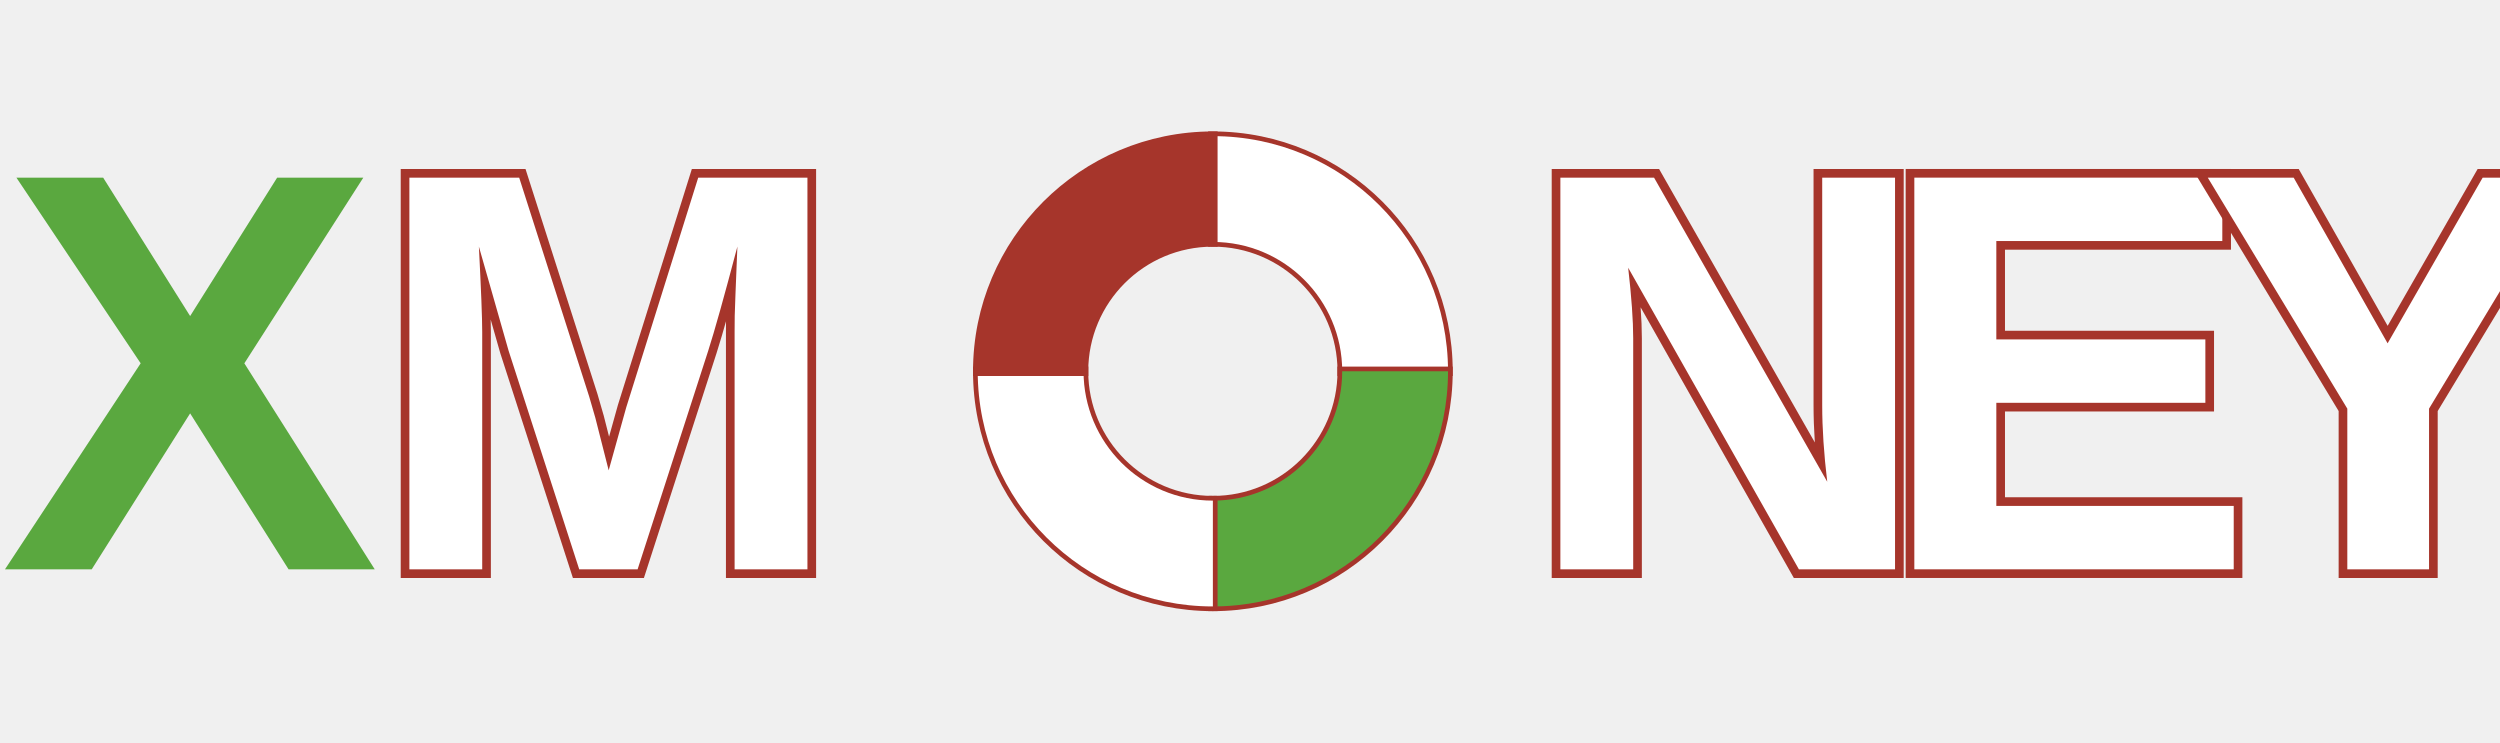
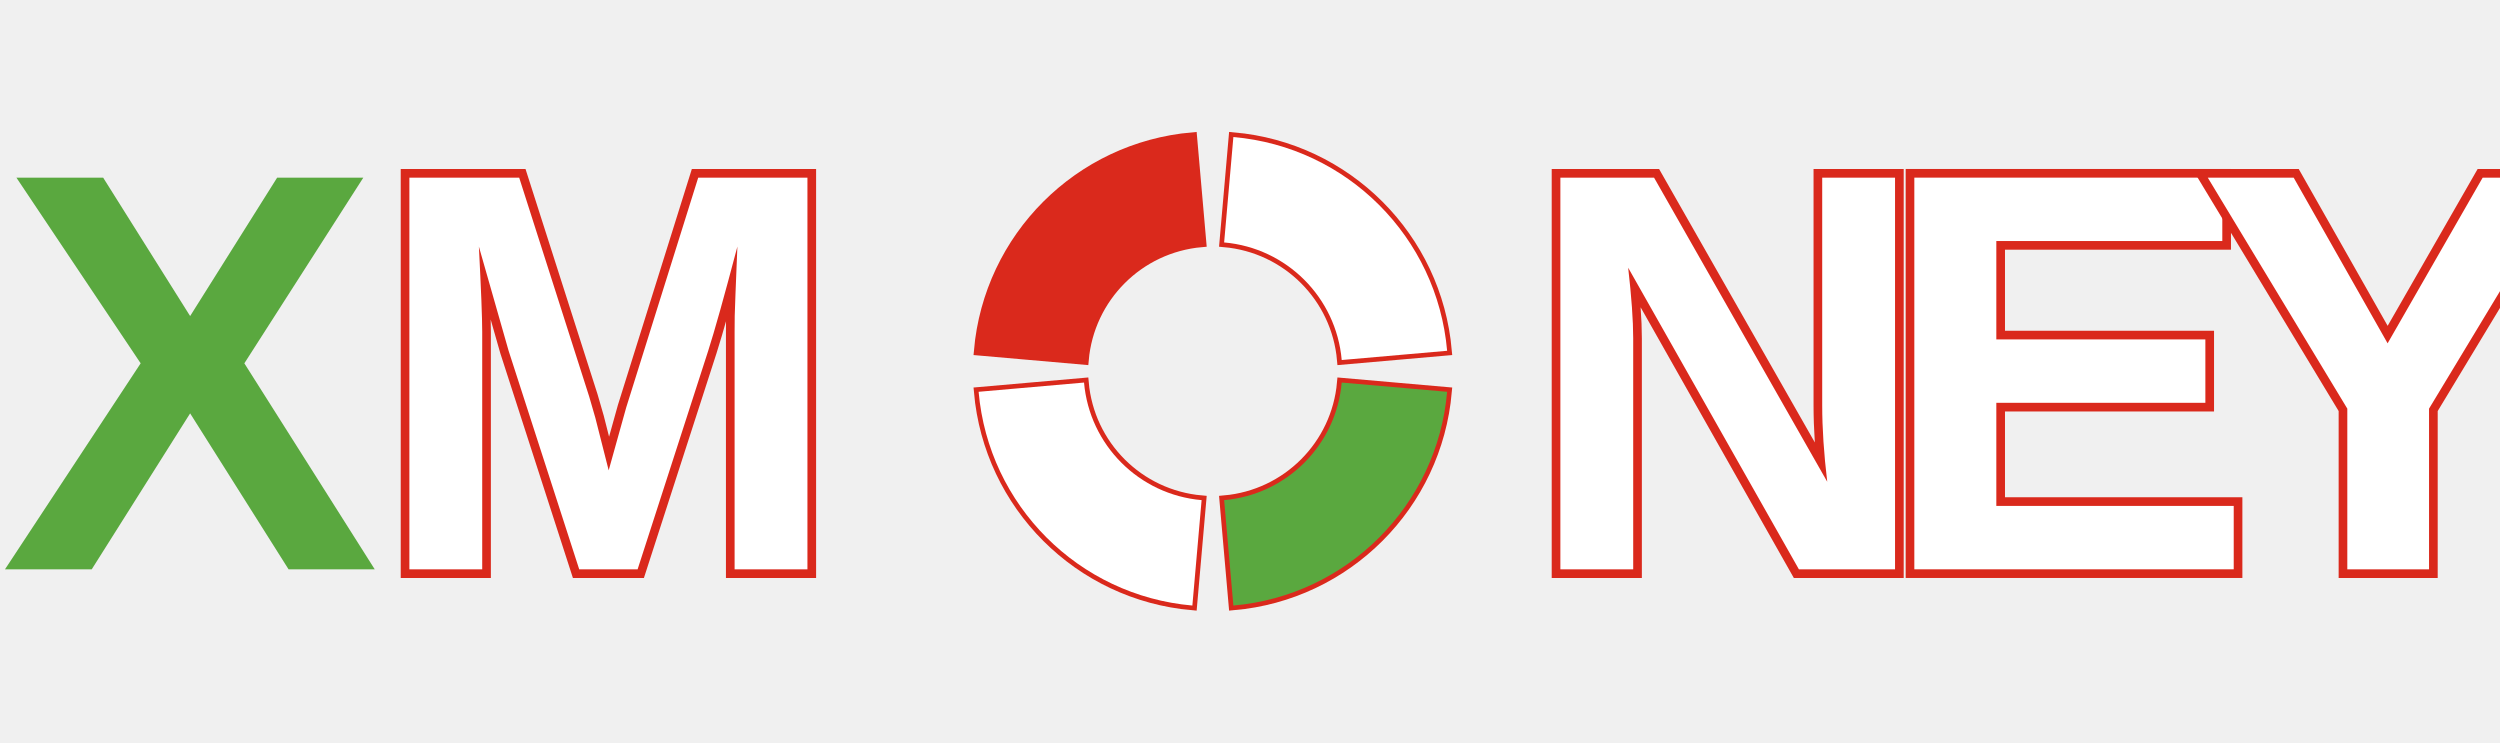
<svg xmlns="http://www.w3.org/2000/svg" viewBox="0 0 1010 300" width="1010" height="300" role="img" aria-label="xmoney">
  <defs>
    <g id="oring">
-       <path d="M 0,-100 A 100,100 0 0 1 100,0 L 55,0 A 55,55 0 0 0 0,-55 Z" fill="#ffffff" stroke="#A6352B" stroke-width="4" />
-       <path d="M 100,0 A 100,100 0 0 1 0,100 L 0,55 A 55,55 0 0 0 55,0 Z" fill="#5AA83F" stroke="#A6352B" stroke-width="4" />
-       <path d="M 0,100 A 100,100 0 0 1 -100,0 L -55,0 A 55,55 0 0 0 0,55 Z" fill="#ffffff" stroke="#A6352B" stroke-width="4" />
-       <path d="M -100,0 A 100,100 0 0 1 0,-100 L 0,-55 A 55,55 0 0 0 -55,0 Z" fill="#A6352B" stroke="#A6352B" stroke-width="4" />
+       <path d="M 8.72,-99.62 A 100,100 0 0 1 99.62,-8.72 L 54.79,-4.79 A 55,55 0 0 0 4.79,-54.79 Z" fill="#ffffff" stroke="#DA291C" stroke-width="4" />
+       <path d="M 99.62,8.72 A 100,100 0 0 1 8.72,99.62 L 4.79,54.79 A 55,55 0 0 0 54.79,4.79 Z" fill="#5AA83F" stroke="#DA291C" stroke-width="4" />
+       <path d="M -8.72,99.62 A 100,100 0 0 1 -99.62,8.72 L -54.79,4.79 A 55,55 0 0 0 -4.79,54.79 Z" fill="#ffffff" stroke="#DA291C" stroke-width="4" />
+       <path d="M -99.62,-8.72 A 100,100 0 0 1 -8.72,-99.62 L -4.79,-54.79 A 55,55 0 0 0 -54.79,-4.79 Z" fill="#DA291C" stroke="#DA291C" stroke-width="4" />
    </g>
  </defs>
  <g font-family="Arial, Helvetica, sans-serif" font-weight="900" font-size="230" paint-order="stroke fill">
    <text x="0" y="230" fill="#5AA83F">X</text>
-     <text x="150" y="230" fill="#ffffff" stroke="#A6352B" stroke-width="7">M</text>
+     <text x="150" y="230" fill="#ffffff" stroke="#DA291C" stroke-width="7">M</text>
    <g transform="translate(490,150) scale(0.95)">
      <use href="#oring" />
    </g>
-     <text x="615" y="230" fill="#ffffff" stroke="#A6352B" stroke-width="7">N</text>
-     <text x="758" y="230" fill="#ffffff" stroke="#A6352B" stroke-width="7">E</text>
-     <text x="888" y="230" fill="#ffffff" stroke="#A6352B" stroke-width="7">Y</text>
+     <text x="615" y="230" fill="#ffffff" stroke="#DA291C" stroke-width="7">N</text>
+     <text x="758" y="230" fill="#ffffff" stroke="#DA291C" stroke-width="7">E</text>
+     <text x="888" y="230" fill="#ffffff" stroke="#DA291C" stroke-width="7">Y</text>
  </g>
</svg>
